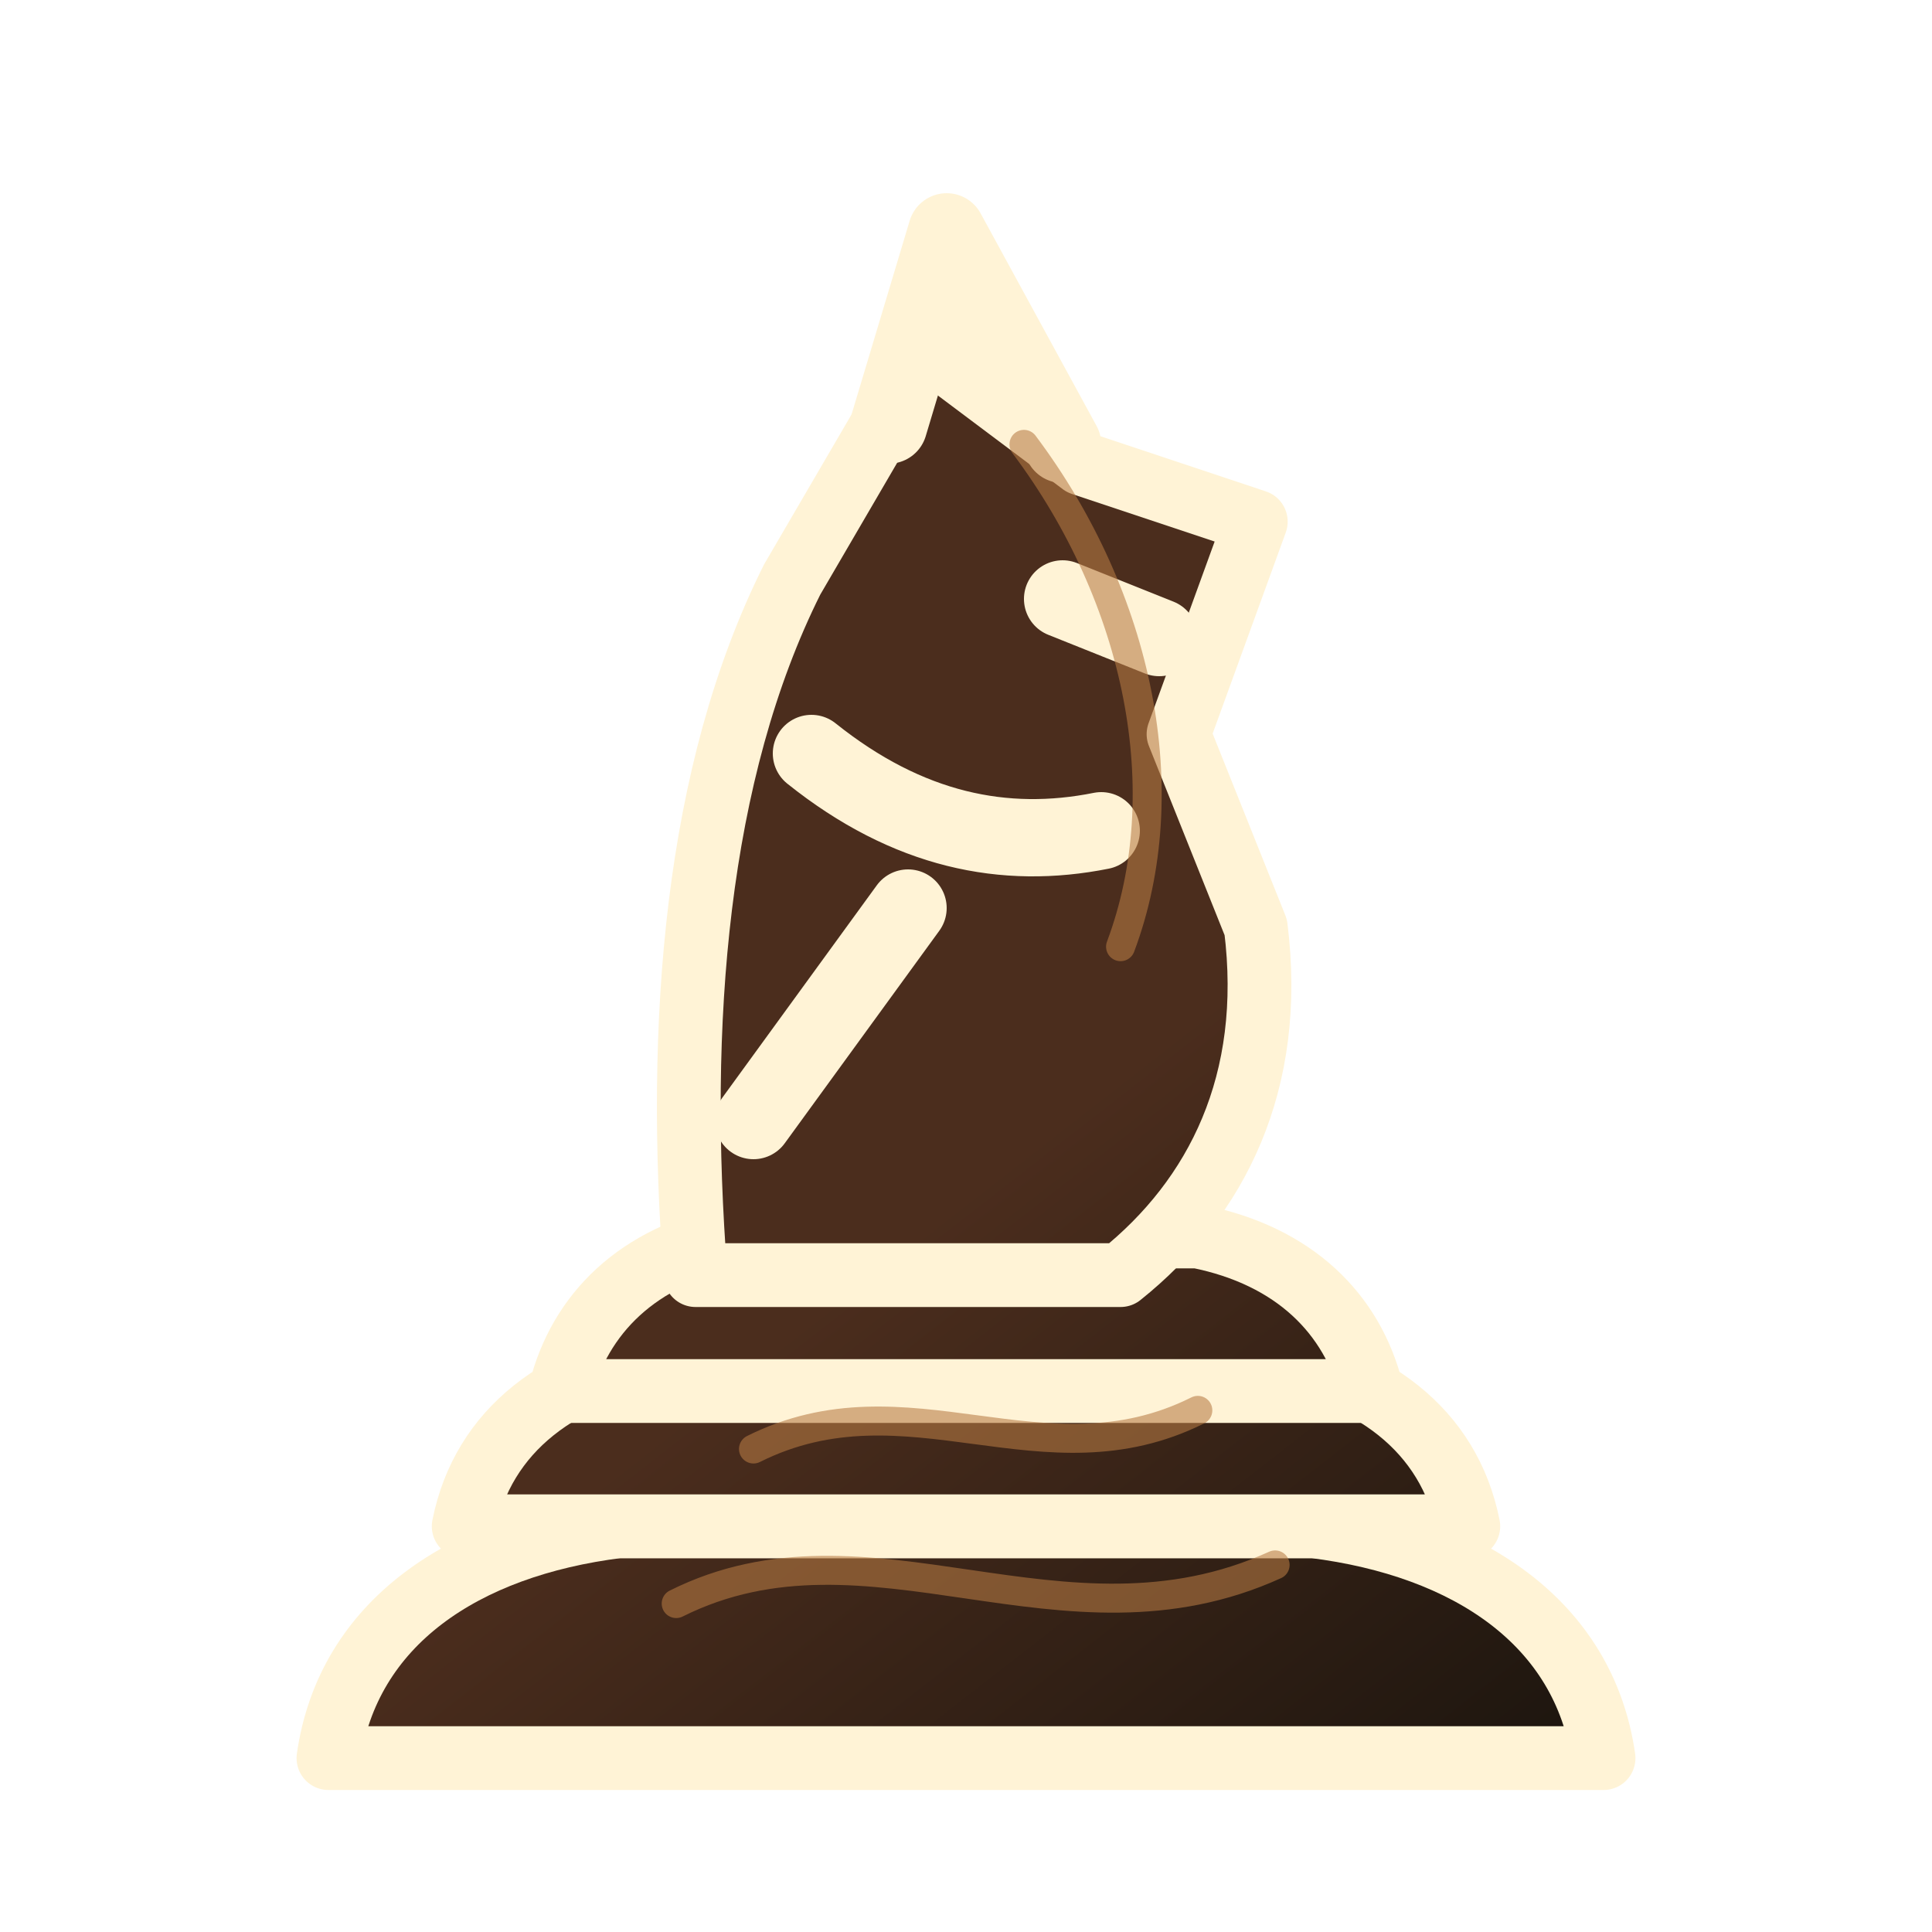
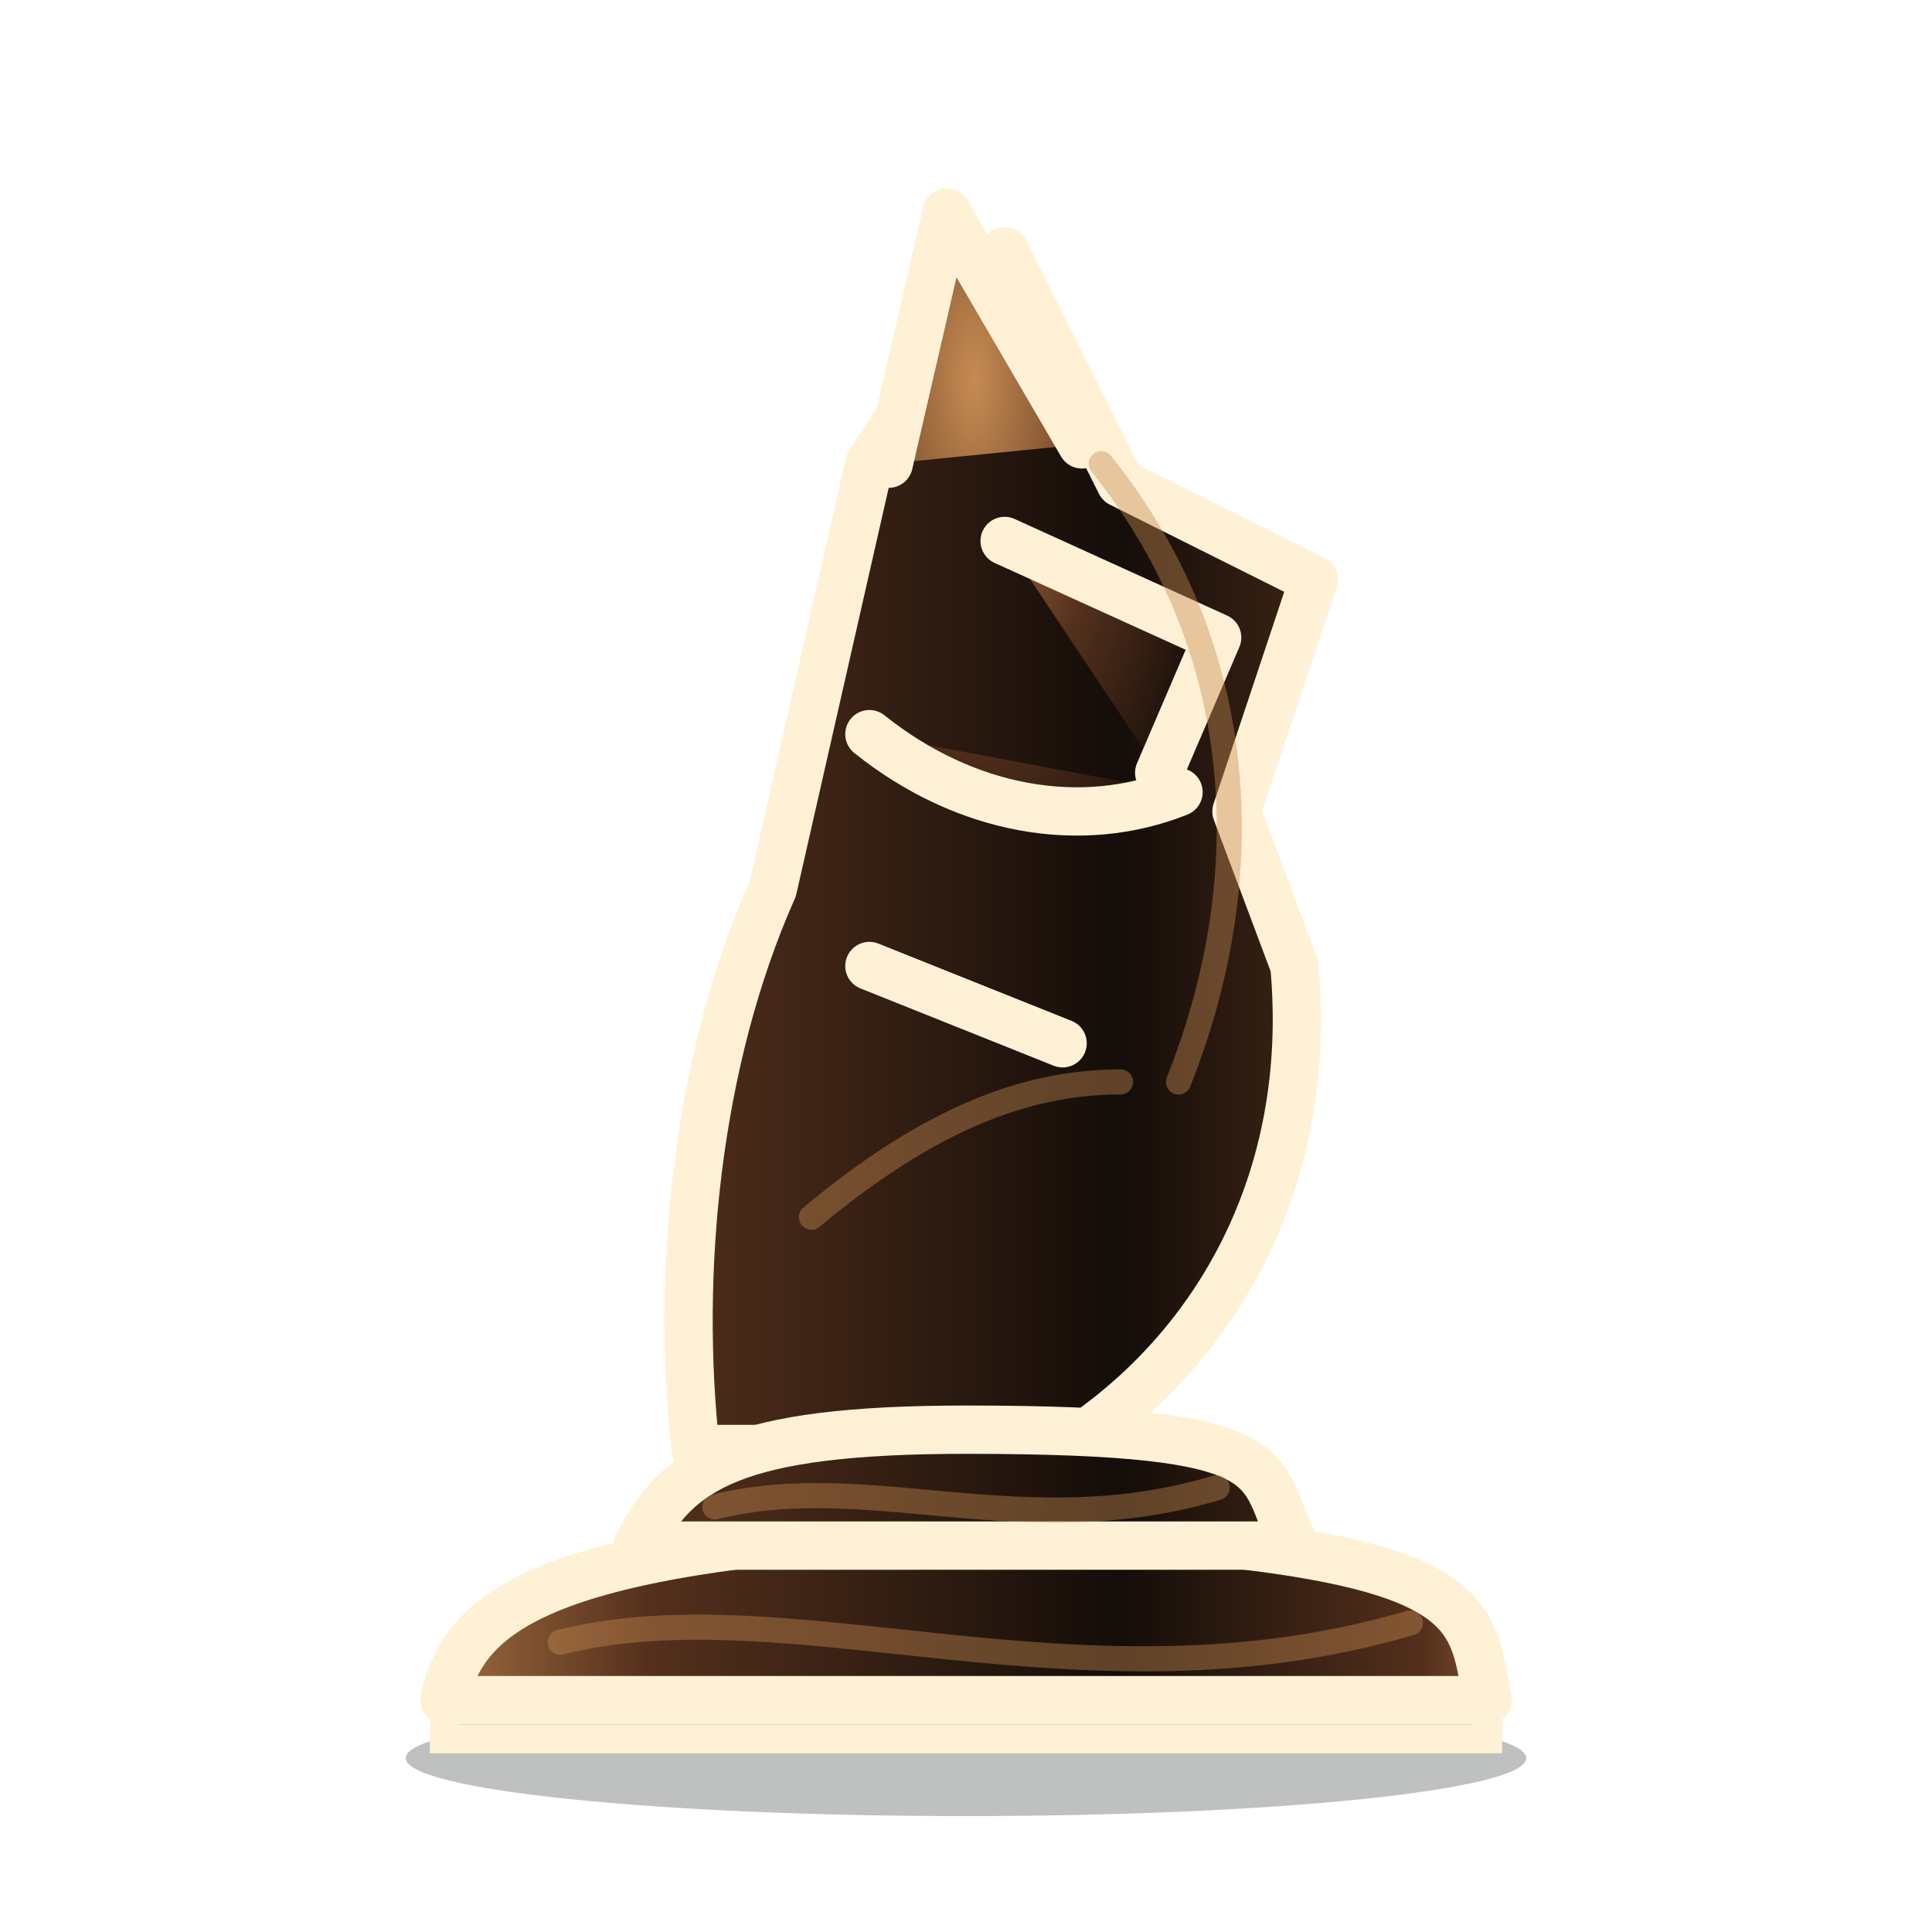
- <svg xmlns="http://www.w3.org/2000/svg" viewBox="0 0 100 100" role="img" aria-label="pieza oscura de ajedrez">
+ <svg xmlns="http://www.w3.org/2000/svg" viewBox="0 0 100 100" role="img" aria-label="negra n">
  <defs>
-     <linearGradient id="bn-wood" x1="18" y1="15" x2="78" y2="92" gradientUnits="userSpaceOnUse">
-       <stop stop-color="#4B2D1D" />
-       <stop offset=".58" stop-color="#4B2D1D" />
-       <stop offset="1" stop-color="#1E160F" />
+     <linearGradient id="bn-wood" x1="17" y1="0" x2="83" y2="0" gradientUnits="userSpaceOnUse">
+       <stop stop-color="#C68B52" />
+       <stop offset=".25" stop-color="#54301C" />
+       <stop offset=".62" stop-color="#140D09" />
+       <stop offset=".86" stop-color="#54301C" />
+       <stop offset="1" stop-color="#C68B52" />
    </linearGradient>
-     <style>.body{fill:url(#bn-wood);stroke:#FFF3D6;stroke-width:3.3;stroke-linejoin:round;stroke-linecap:round}.edge{stroke:#FFF3D6;stroke-width:4;stroke-linecap:round;stroke-linejoin:round}.grain{stroke:#B77A43;stroke-width:1.5;opacity:.58;stroke-linecap:round}</style>
+     <radialGradient id="bn-head" cx="30%" cy="20%" r="75%">
+       <stop stop-color="#C68B52" />
+       <stop offset=".55" stop-color="#54301C" />
+       <stop offset="1" stop-color="#140D09" />
+     </radialGradient>
+     <style>.wood{fill:url(#bn-wood)}.head{fill:url(#bn-head)}.edge{stroke:#FFF1D6;stroke-width:2.5;stroke-linejoin:round;stroke-linecap:round}.grain{fill:none;stroke:#C68B52;stroke-width:1.3;stroke-linecap:round;opacity:.42}.felt{fill:#477D62;stroke:#FFF1D6;stroke-width:1.5}.cross{stroke:#FFF1D6;stroke-width:4}.cut{stroke:#FFF1D6;stroke-width:3}</style>
  </defs>
-   <g class="body">
-     <path d="M17 91c1-7 7-11 15-12h36c8 1 14 5 15 12H17Z" />
-     <path d="M24 79c1-5 5-8 11-9h30c6 1 10 4 11 9H24Z" />
-     <path d="M29 72c1-4 4-7 9-8h24c5 1 8 4 9 8H29Z" />
-     <path d="M36 66c-1-13 0-26 5-36l7-12 8 6 9 3-4 11 4 10c1 8-2 14-7 18H36Z" />
-     <path d="m46 22 3-10 6 11M55 31l5 2M42 39c5 4 10 5 15 4M47 47l-8 11" fill="none" class="edge" />
-     <path d="M53 23c6 8 8 18 5 26" fill="none" class="grain" />
-     <path d="M35 83c10-5 20 3 31-2M39 75c8-4 15 2 23-2" fill="none" class="grain" />
-   </g>
+   <path class="wood edge" d="M36 75c-1-9 0-20 4-29l5-22 7-11 6 12 10 5-4 12 3 8c1 11-4 20-12 25H36z" />
+   <path class="head edge" d="m46 24 3-13 7 12m-4 5 11 5-3 7m-15-2c5 4 11 5 16 3m-16 9 10 4" />
+   <path d="M57 24c8 10 8 22 4 32M42 63c6-5 11-7 16-7" class="grain" />
+   <ellipse cx="50" cy="91" rx="29" ry="3" fill="#142018" opacity=".28" />
+   <path class="felt" d="M23 87c2-5 7-7 54 0v3H23z" />
+   <path class="wood edge" d="M23 88c1-5 6-8 27 -9h0c27 1 26 4 27 9H23z" />
+   <path class="wood edge" d="M33 80c2-4 5-6 17 -6h0c17 0 15 2 17 6H33z" />
+   <path d="M29 85c12-3 27 4 44 -1M37 78c8-2 16 2 26 -1" class="grain" />
</svg>
